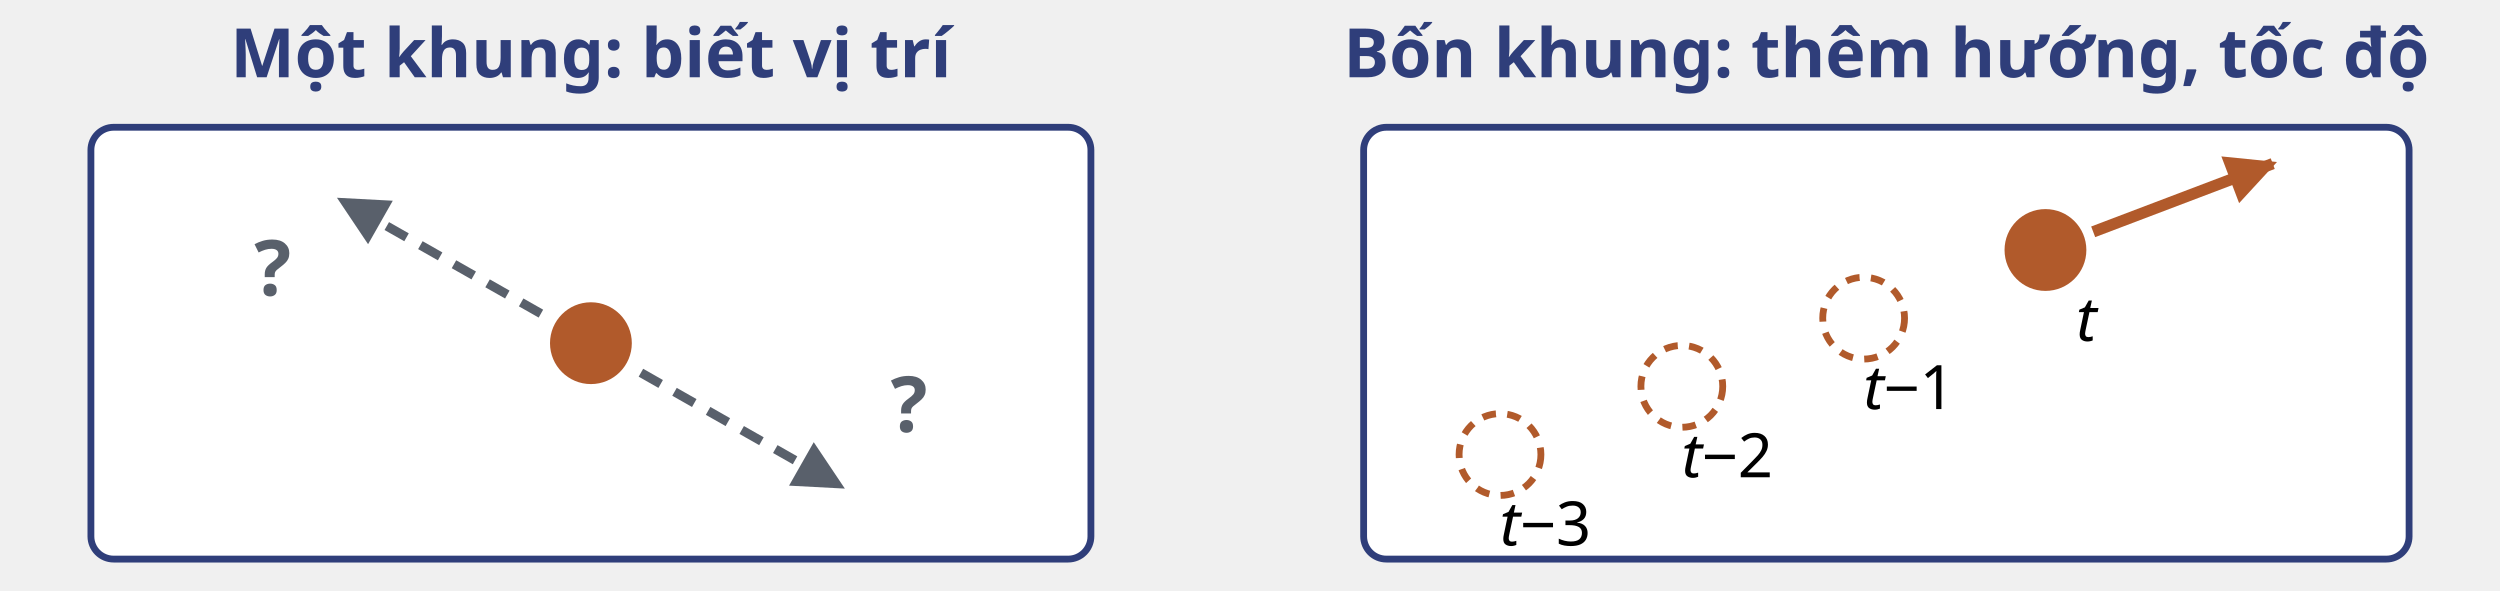
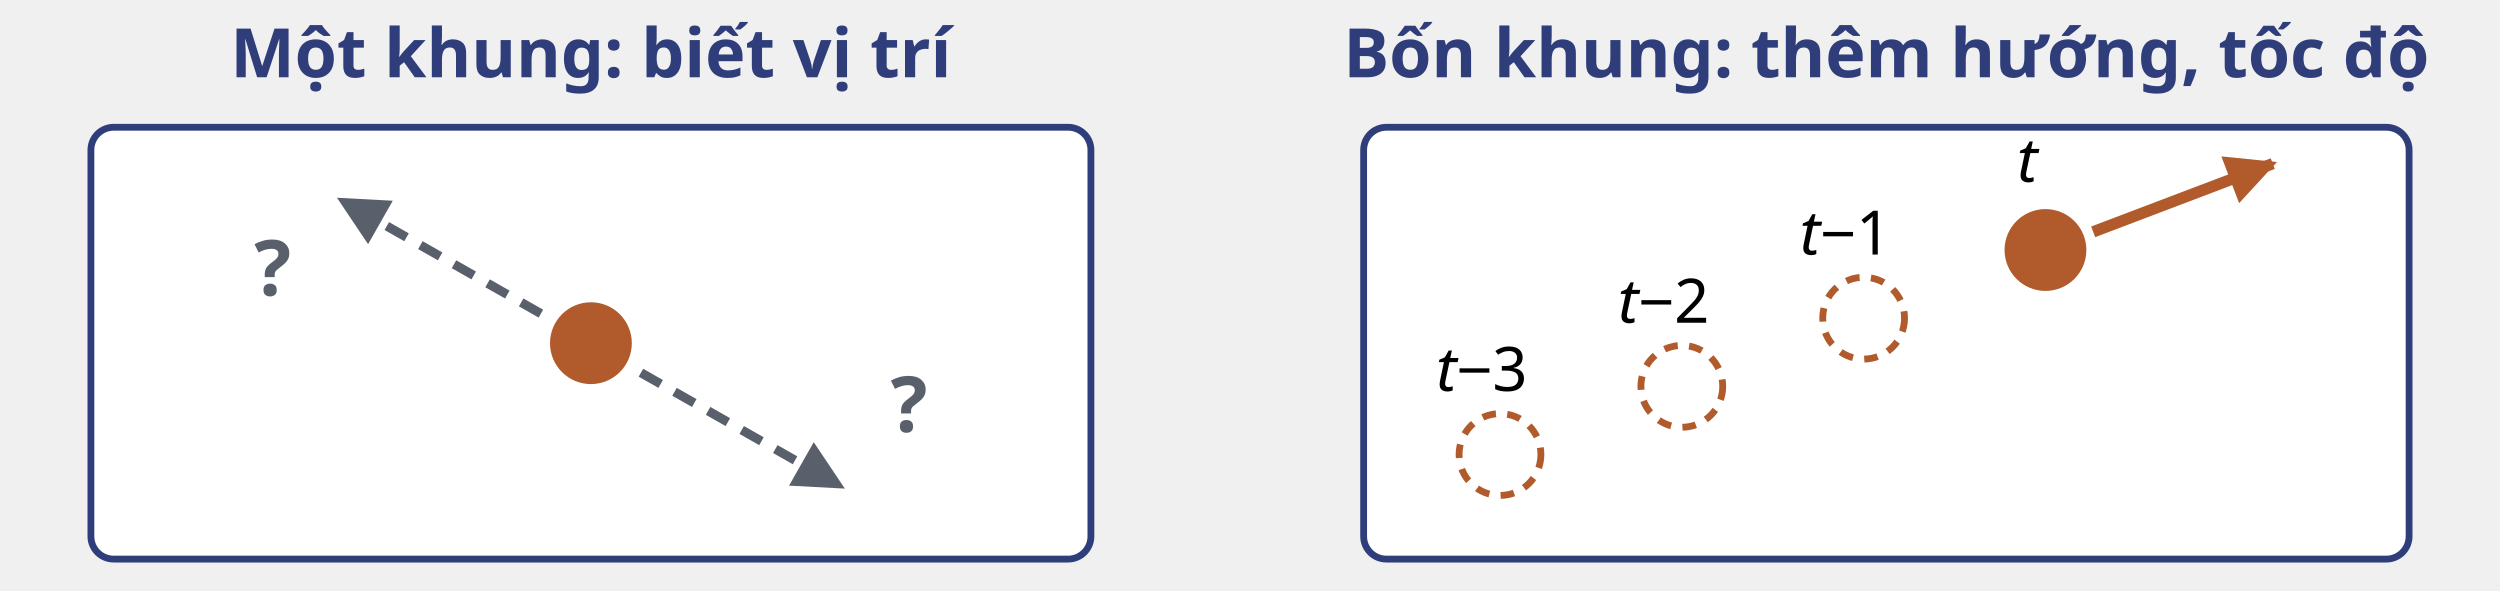
<svg xmlns="http://www.w3.org/2000/svg" viewBox="0 0 1100 260" role="img" aria-labelledby="t d" font-family="'Source Sans 3','Source Sans Pro','Noto Sans',Arial,sans-serif">
  <defs>
    <marker id="arr" markerUnits="userSpaceOnUse" markerWidth="22" markerHeight="22" refX="20" refY="11" orient="auto">
      <path d="M0,0 L22,11 L0,22 Z" fill="#B15A2B" />
    </marker>
    <marker id="arrg" markerUnits="userSpaceOnUse" markerWidth="22" markerHeight="22" refX="20" refY="11" orient="auto">
      <path d="M0,0 L22,11 L0,22 Z" fill="#59606B" />
    </marker>
  </defs>
  <text x="260" y="34" font-size="30" text-anchor="middle" font-weight="700" fill="#2F3E7A">Một khung: biết vị trí</text>
  <rect x="40" y="56" width="440" height="190" rx="10" fill="#FFFFFF" stroke="#2F3E7A" stroke-width="3" />
  <circle cx="260" cy="151" r="18" fill="#B15A2B" />
  <line x1="238" y1="138" x2="150" y2="88" stroke="#59606B" stroke-width="4" stroke-dasharray="10 7" marker-end="url(#arrg)" />
  <line x1="282" y1="164" x2="370" y2="214" stroke="#59606B" stroke-width="4" stroke-dasharray="10 7" marker-end="url(#arrg)" />
  <text x="120" y="130" font-size="34" text-anchor="middle" font-weight="700" fill="#59606B">?</text>
  <text x="400" y="190" font-size="34" text-anchor="middle" font-weight="700" fill="#59606B">?</text>
  <text x="830" y="34" font-size="30" text-anchor="middle" font-weight="700" fill="#2F3E7A">Bốn khung: thêm hướng, tốc độ</text>
  <rect x="600" y="56" width="460" height="190" rx="10" fill="#FFFFFF" stroke="#2F3E7A" stroke-width="3" />
  <circle cx="660" cy="200" r="18" fill="#FFFFFF" stroke="#B15A2B" stroke-width="3" stroke-dasharray="6 5" />
  <circle cx="740" cy="170" r="18" fill="#FFFFFF" stroke="#B15A2B" stroke-width="3" stroke-dasharray="6 5" />
  <circle cx="820" cy="140" r="18" fill="#FFFFFF" stroke="#B15A2B" stroke-width="3" stroke-dasharray="6 5" />
  <circle cx="900" cy="110" r="18" fill="#B15A2B" />
  <line x1="921" y1="102" x2="1000" y2="72" stroke="#B15A2B" stroke-width="5" marker-end="url(#arr)" />
-   <text x="680" y="240" font-size="27" text-anchor="middle">
+   <text x="652" y="172" font-size="27" text-anchor="middle">
    <tspan font-style="italic">t</tspan>−3</text>
-   <text x="760" y="210" font-size="27" text-anchor="middle">
+   <text x="732" y="142" font-size="27" text-anchor="middle">
    <tspan font-style="italic">t</tspan>−2</text>
-   <text x="840" y="180" font-size="27" text-anchor="middle">
+   <text x="812" y="112" font-size="27" text-anchor="middle">
    <tspan font-style="italic">t</tspan>−1</text>
-   <text x="918" y="150" font-size="27" text-anchor="middle">
+   <text x="892" y="80" font-size="27" text-anchor="middle">
    <tspan font-style="italic">t</tspan>
  </text>
</svg>
